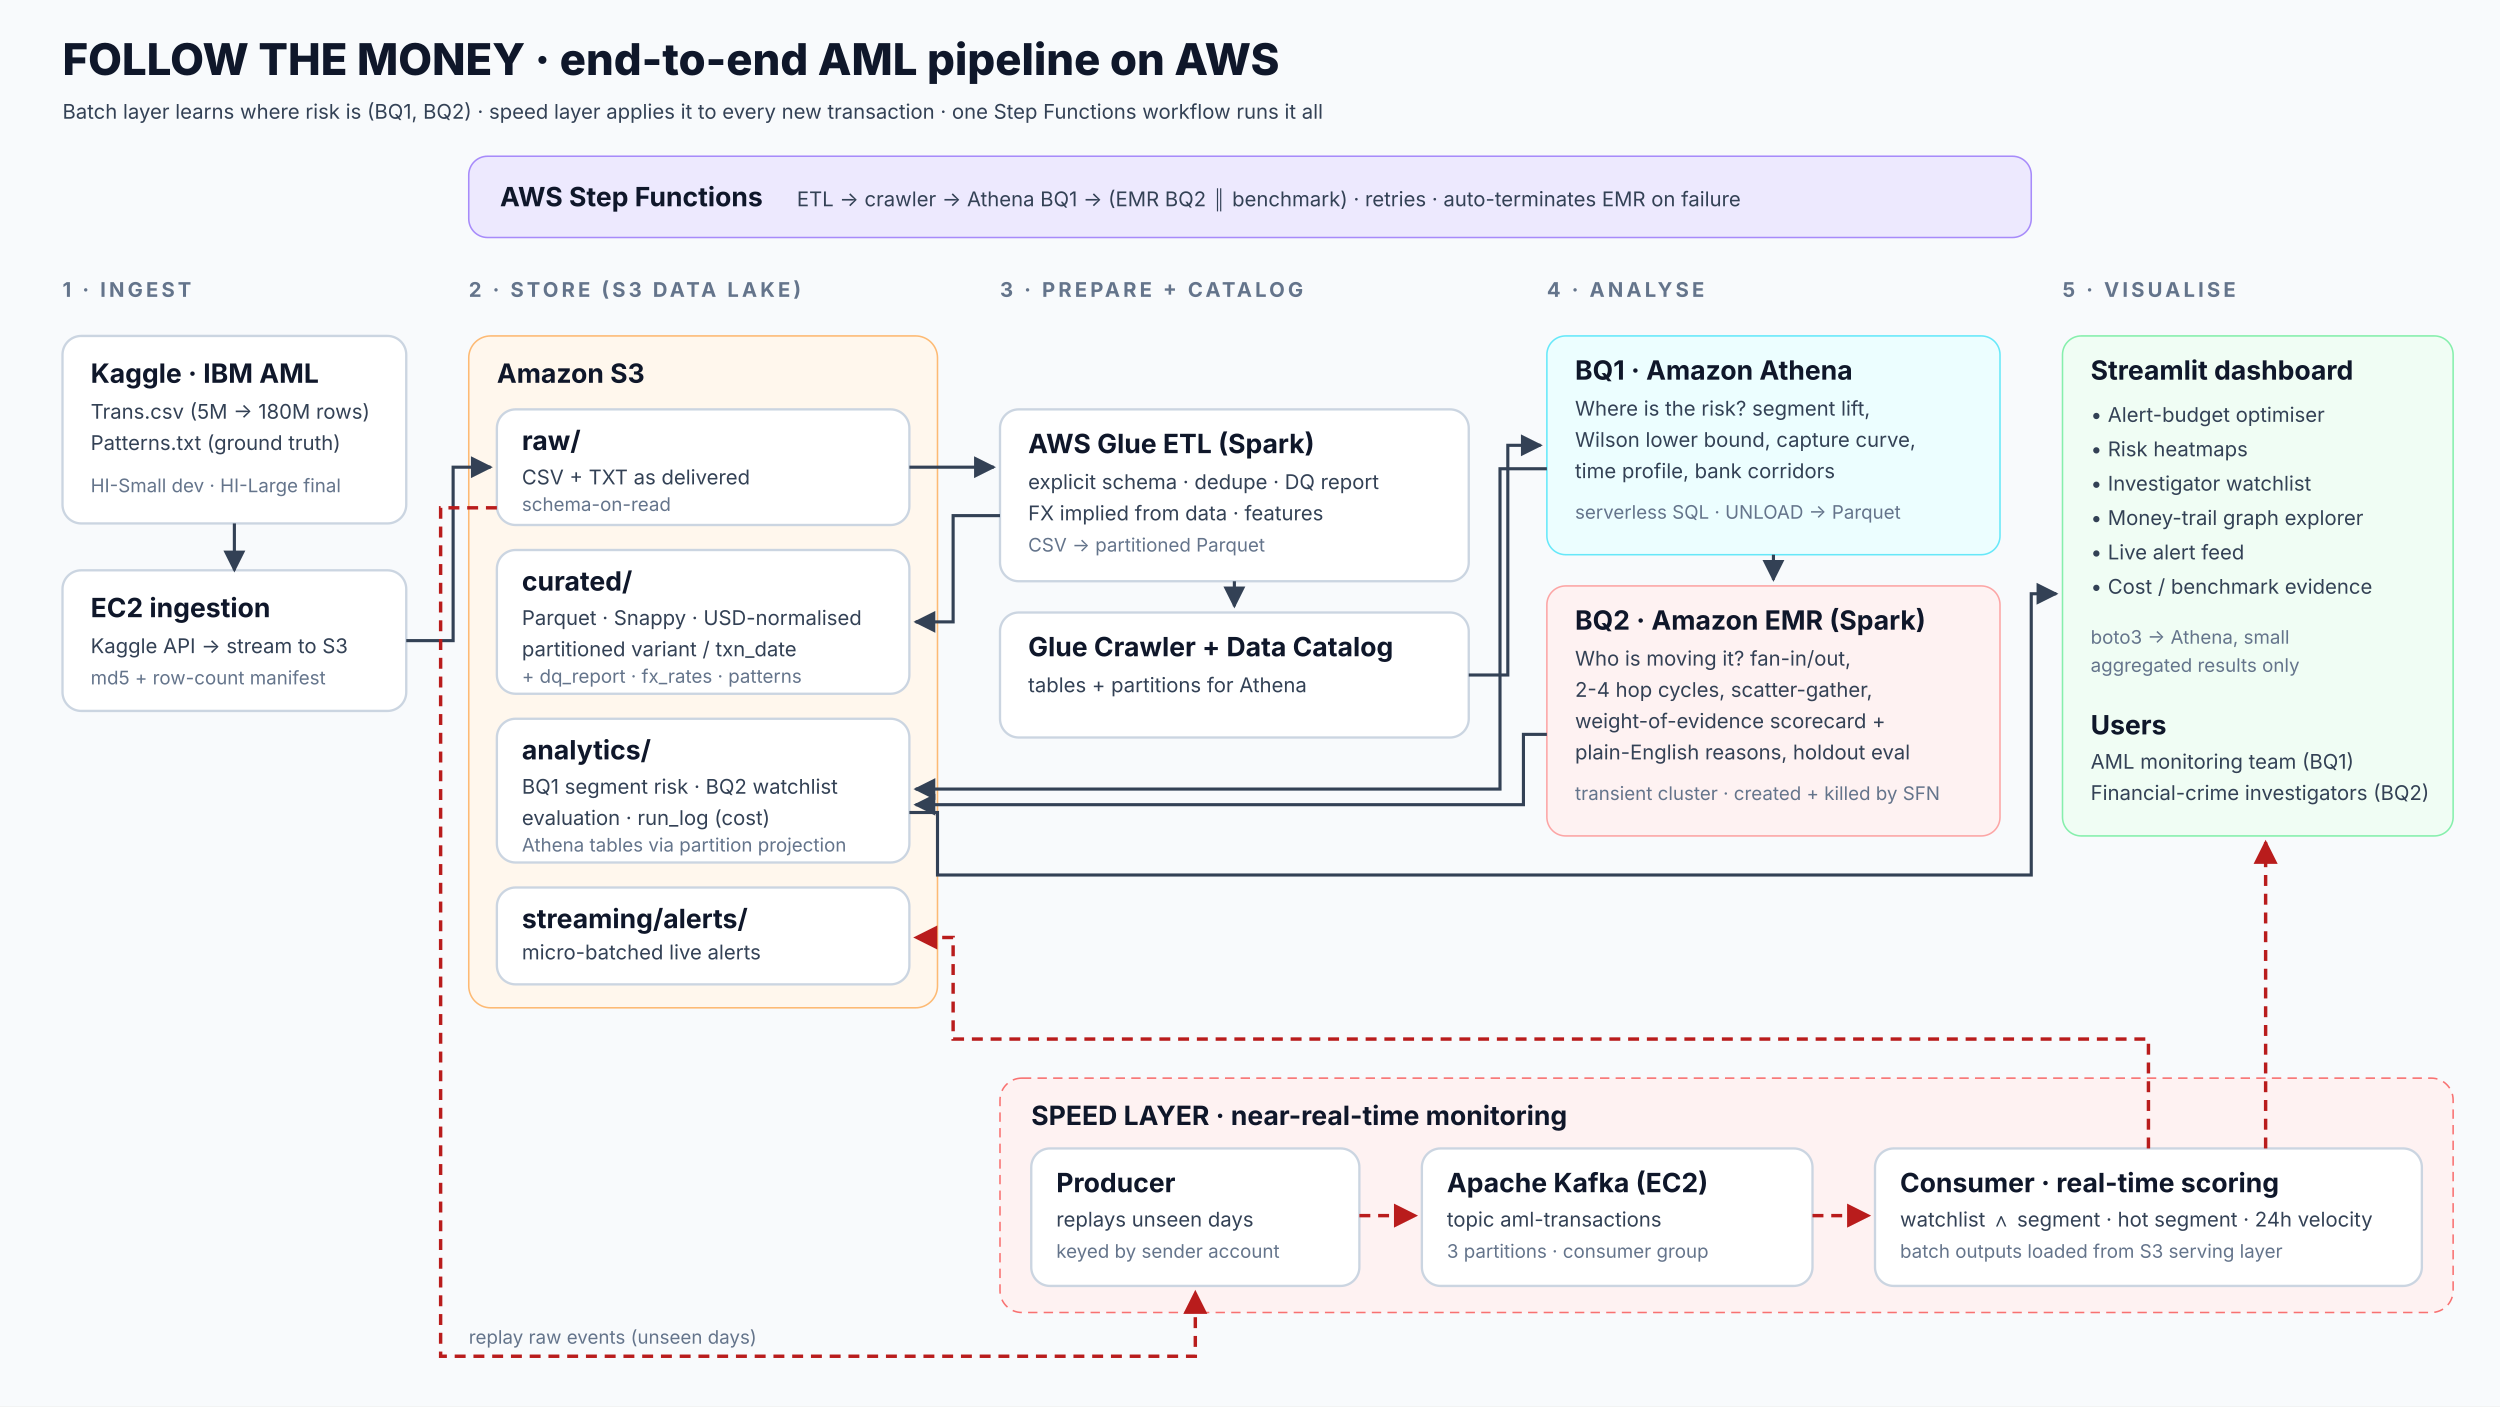
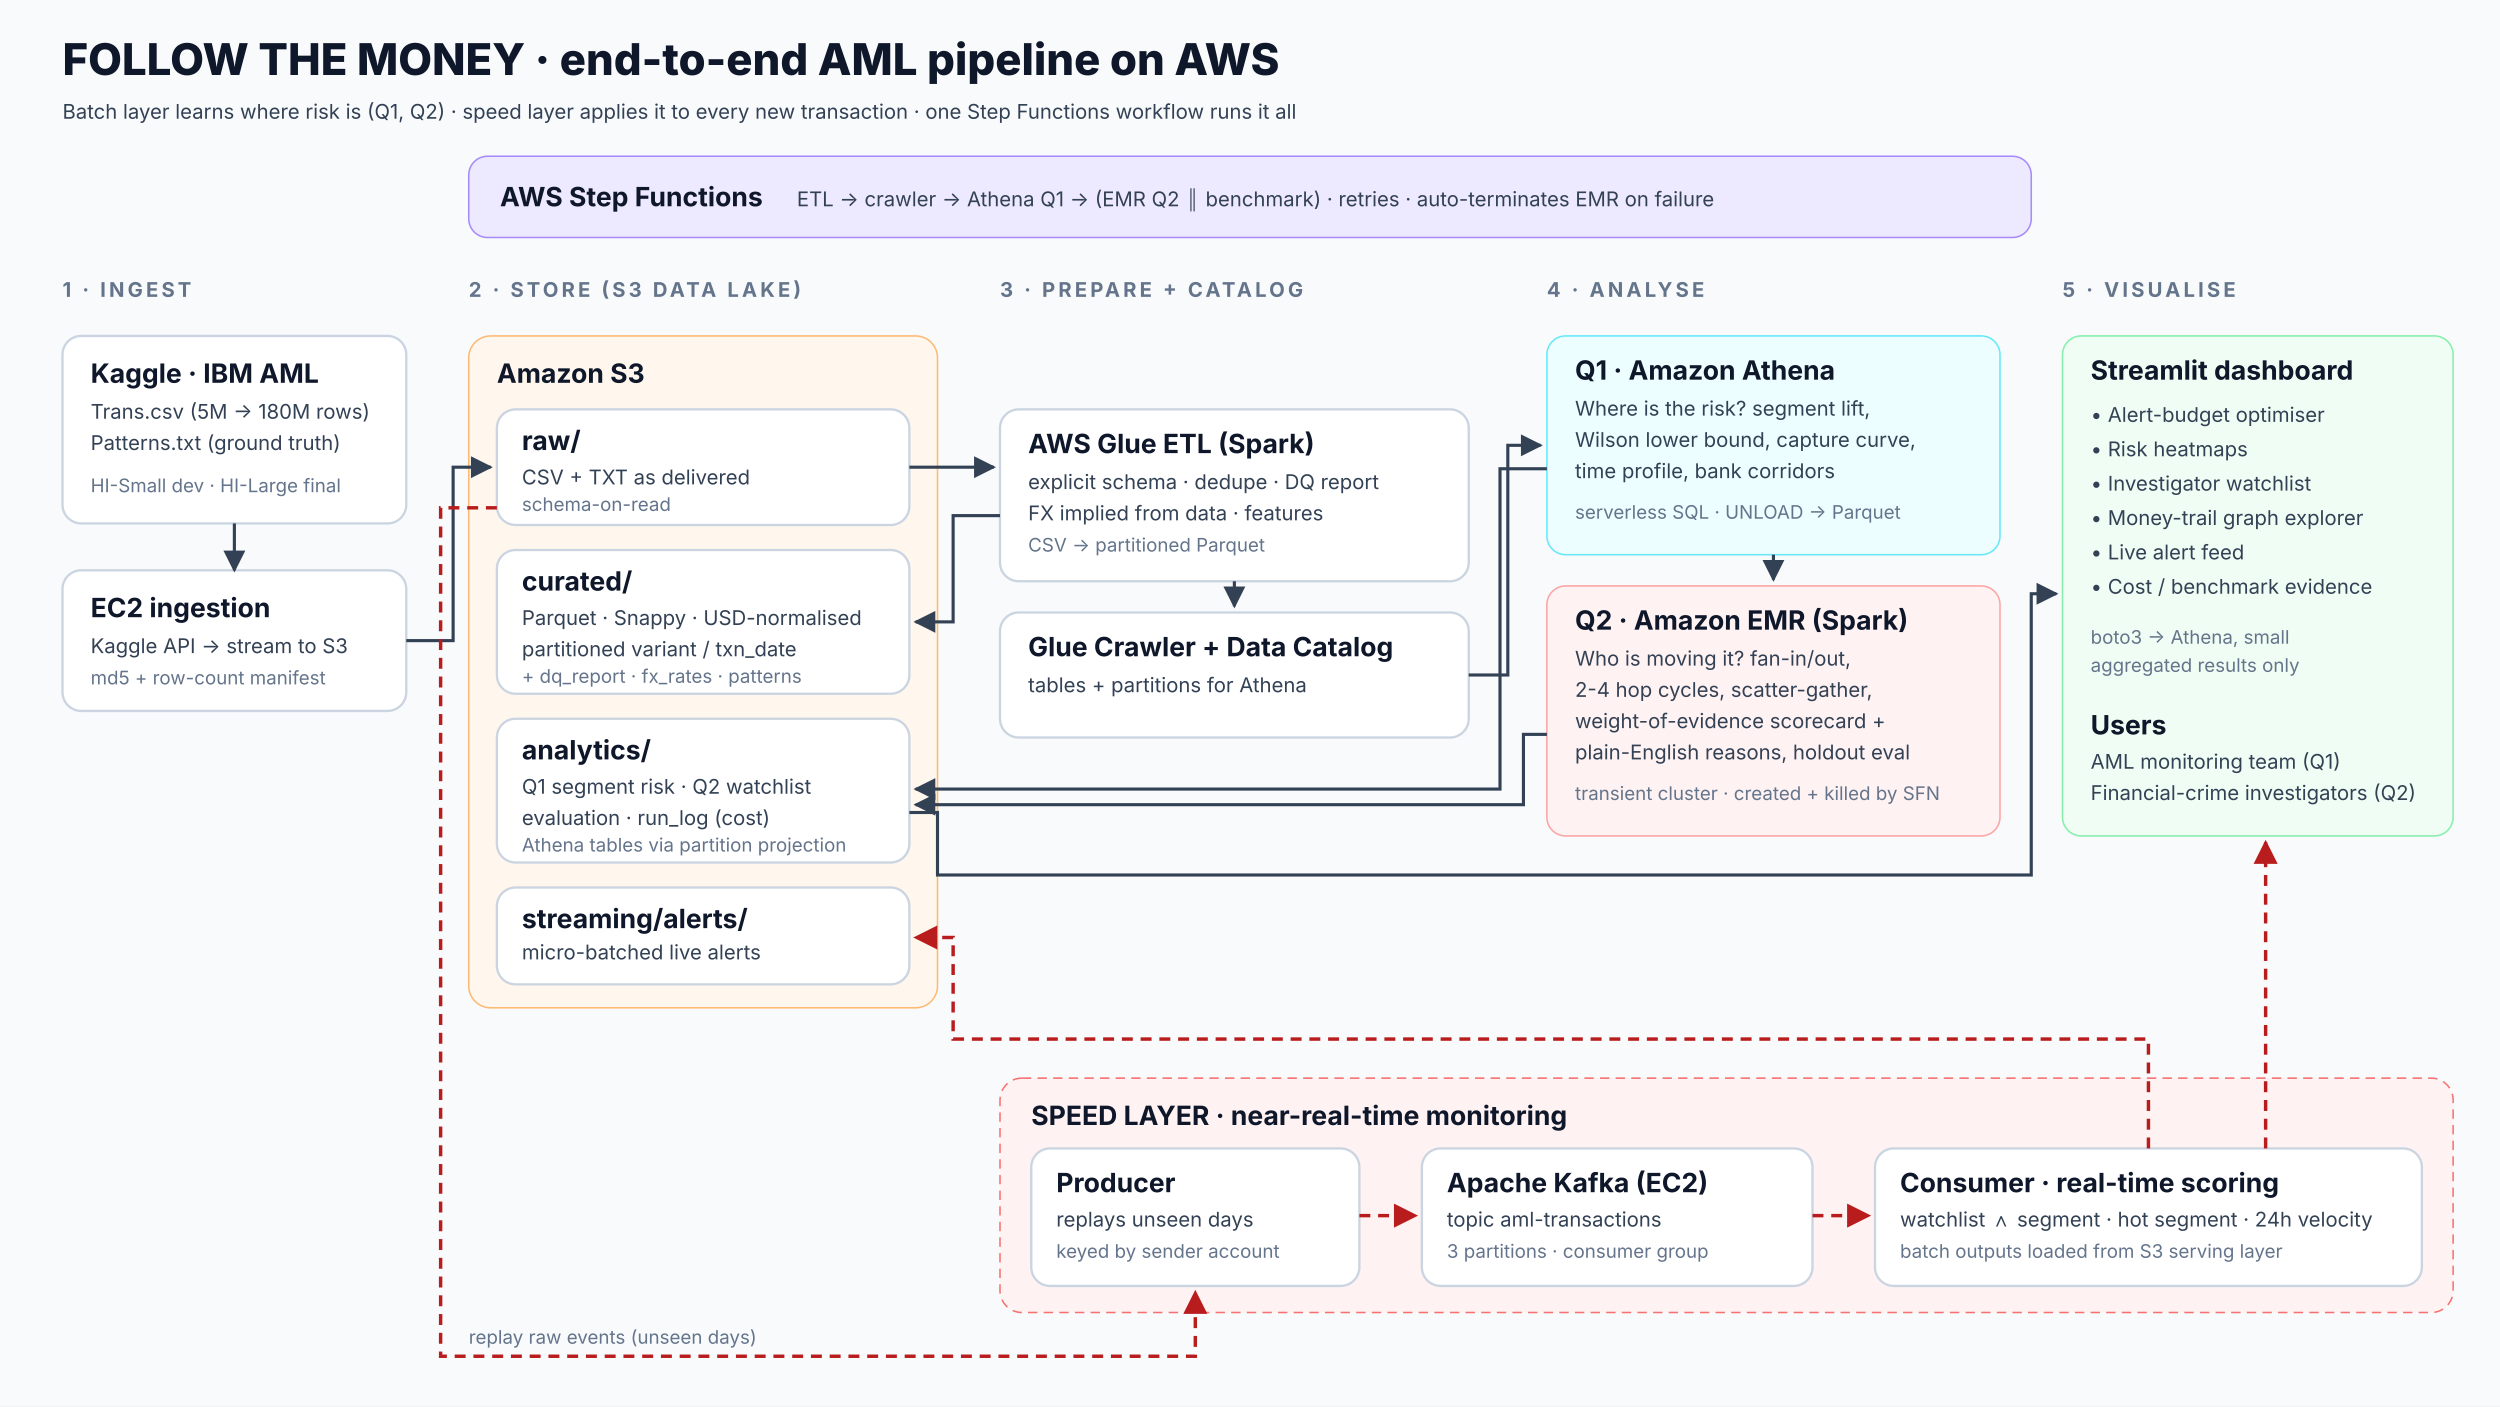
<svg xmlns="http://www.w3.org/2000/svg" viewBox="0 0 1600 900" width="1600" height="900" font-family="Inter, Helvetica, Arial, sans-serif">
  <defs>
    <marker id="a" viewBox="0 0 10 10" refX="9" refY="5" markerWidth="7" markerHeight="7" orient="auto-start-reverse">
      <path d="M0,0 L10,5 L0,10 z" fill="#334155" />
    </marker>
    <marker id="ar" viewBox="0 0 10 10" refX="9" refY="5" markerWidth="7" markerHeight="7" orient="auto-start-reverse">
      <path d="M0,0 L10,5 L0,10 z" fill="#b91c1c" />
    </marker>
    <style>
      .t{font-size:17px;font-weight:700;fill:#0f172a}
      .s{font-size:13px;fill:#334155}
      .x{font-size:12px;fill:#64748b}
      .lane{font-size:13px;font-weight:700;letter-spacing:2px;fill:#64748b}
      .box{fill:#fff;stroke:#cbd5e1;stroke-width:1.5;rx:12}
      .ln{stroke:#334155;stroke-width:2;fill:none;marker-end:url(#a)}
      .lr{stroke:#b91c1c;stroke-width:2.2;fill:none;marker-end:url(#ar);stroke-dasharray:7 5}
    </style>
  </defs>
  <rect width="1600" height="900" fill="#f8fafc" />
  <text x="40" y="48" font-size="28" font-weight="800" fill="#0f172a">FOLLOW THE MONEY · end-to-end AML pipeline on AWS</text>
-   <text x="40" y="76" class="s">Batch layer learns where risk is (BQ1, BQ2) · speed layer applies it to every new transaction · one Step Functions workflow runs it all</text>
+   <text x="40" y="76" class="s">Batch layer learns where risk is (Q1, Q2) · speed layer applies it to every new transaction · one Step Functions workflow runs it all</text>
  <rect x="300" y="100" width="1000" height="52" rx="12" fill="#ede9fe" stroke="#a78bfa" />
  <text x="320" y="132" class="t" fill="#4c1d95">AWS Step Functions</text>
-   <text x="510" y="132" class="s">ETL → crawler → Athena BQ1 → (EMR BQ2 ∥ benchmark) · retries · auto-terminates EMR on failure</text>
+   <text x="510" y="132" class="s">ETL → crawler → Athena Q1 → (EMR Q2 ∥ benchmark) · retries · auto-terminates EMR on failure</text>
  <text x="40" y="190" class="lane">1 · INGEST</text>
  <text x="300" y="190" class="lane">2 · STORE (S3 DATA LAKE)</text>
  <text x="640" y="190" class="lane">3 · PREPARE + CATALOG</text>
  <text x="990" y="190" class="lane">4 · ANALYSE</text>
  <text x="1320" y="190" class="lane">5 · VISUALISE</text>
  <rect x="40" y="215" width="220" height="120" class="box" />
  <text x="58" y="245" class="t">Kaggle · IBM AML</text>
  <text x="58" y="268" class="s">Trans.csv (5M → 180M rows)</text>
  <text x="58" y="288" class="s">Patterns.txt (ground truth)</text>
  <text x="58" y="315" class="x">HI-Small dev · HI-Large final</text>
  <rect x="40" y="365" width="220" height="90" class="box" />
  <text x="58" y="395" class="t">EC2 ingestion</text>
  <text x="58" y="418" class="s">Kaggle API → stream to S3</text>
  <text x="58" y="438" class="x">md5 + row-count manifest</text>
  <rect x="300" y="215" width="300" height="430" rx="14" fill="#fff7ed" stroke="#fdba74" />
  <text x="318" y="245" class="t" fill="#9a3412">Amazon S3</text>
  <rect x="318" y="262" width="264" height="74" class="box" />
  <text x="334" y="288" class="t">raw/</text>
  <text x="334" y="310" class="s">CSV + TXT as delivered</text>
  <text x="334" y="327" class="x">schema-on-read</text>
  <rect x="318" y="352" width="264" height="92" class="box" />
  <text x="334" y="378" class="t">curated/</text>
  <text x="334" y="400" class="s">Parquet · Snappy · USD-normalised</text>
  <text x="334" y="420" class="s">partitioned variant / txn_date</text>
  <text x="334" y="437" class="x">+ dq_report · fx_rates · patterns</text>
  <rect x="318" y="460" width="264" height="92" class="box" />
  <text x="334" y="486" class="t">analytics/</text>
-   <text x="334" y="508" class="s">BQ1 segment risk · BQ2 watchlist</text>
+   <text x="334" y="508" class="s">Q1 segment risk · Q2 watchlist</text>
  <text x="334" y="528" class="s">evaluation · run_log (cost)</text>
  <text x="334" y="545" class="x">Athena tables via partition projection</text>
  <rect x="318" y="568" width="264" height="62" class="box" />
  <text x="334" y="594" class="t">streaming/alerts/</text>
  <text x="334" y="614" class="s">micro-batched live alerts</text>
  <rect x="640" y="262" width="300" height="110" class="box" />
  <text x="658" y="290" class="t">AWS Glue ETL (Spark)</text>
  <text x="658" y="313" class="s">explicit schema · dedupe · DQ report</text>
  <text x="658" y="333" class="s">FX implied from data · features</text>
  <text x="658" y="353" class="x">CSV → partitioned Parquet</text>
  <rect x="640" y="392" width="300" height="80" class="box" />
  <text x="658" y="420" class="t">Glue Crawler + Data Catalog</text>
  <text x="658" y="443" class="s">tables + partitions for Athena</text>
  <rect x="990" y="215" width="290" height="140" rx="12" fill="#ecfeff" stroke="#67e8f9" />
-   <text x="1008" y="243" class="t" fill="#155e75">BQ1 · Amazon Athena</text>
+   <text x="1008" y="243" class="t" fill="#155e75">Q1 · Amazon Athena</text>
  <text x="1008" y="266" class="s">Where is the risk? segment lift,</text>
  <text x="1008" y="286" class="s">Wilson lower bound, capture curve,</text>
  <text x="1008" y="306" class="s">time profile, bank corridors</text>
  <text x="1008" y="332" class="x">serverless SQL · UNLOAD → Parquet</text>
  <rect x="990" y="375" width="290" height="160" rx="12" fill="#fef2f2" stroke="#fca5a5" />
-   <text x="1008" y="403" class="t" fill="#991b1b">BQ2 · Amazon EMR (Spark)</text>
+   <text x="1008" y="403" class="t" fill="#991b1b">Q2 · Amazon EMR (Spark)</text>
  <text x="1008" y="426" class="s">Who is moving it? fan-in/out,</text>
  <text x="1008" y="446" class="s">2-4 hop cycles, scatter-gather,</text>
  <text x="1008" y="466" class="s">weight-of-evidence scorecard +</text>
  <text x="1008" y="486" class="s">plain-English reasons, holdout eval</text>
  <text x="1008" y="512" class="x">transient cluster · created + killed by SFN</text>
  <rect x="1320" y="215" width="250" height="320" rx="12" fill="#f0fdf4" stroke="#86efac" />
  <text x="1338" y="243" class="t" fill="#166534">Streamlit dashboard</text>
  <text x="1338" y="270" class="s">• Alert-budget optimiser</text>
  <text x="1338" y="292" class="s">• Risk heatmaps</text>
  <text x="1338" y="314" class="s">• Investigator watchlist</text>
  <text x="1338" y="336" class="s">• Money-trail graph explorer</text>
  <text x="1338" y="358" class="s">• Live alert feed</text>
  <text x="1338" y="380" class="s">• Cost / benchmark evidence</text>
  <text x="1338" y="412" class="x">boto3 → Athena, small</text>
  <text x="1338" y="430" class="x">aggregated results only</text>
  <text x="1338" y="470" class="t" font-size="14">Users</text>
-   <text x="1338" y="492" class="s">AML monitoring team (BQ1)</text>
-   <text x="1338" y="512" class="s">Financial-crime investigators (BQ2)</text>
+   <text x="1338" y="492" class="s">AML monitoring team (Q1)</text>
+   <text x="1338" y="512" class="s">Financial-crime investigators (Q2)</text>
  <rect x="640" y="690" width="930" height="150" rx="14" fill="#fef2f2" stroke="#f87171" stroke-dasharray="6 4" />
  <text x="660" y="720" class="t" fill="#991b1b">SPEED LAYER · near-real-time monitoring</text>
  <rect x="660" y="735" width="210" height="88" class="box" />
  <text x="676" y="763" class="t">Producer</text>
  <text x="676" y="785" class="s">replays unseen days</text>
  <text x="676" y="805" class="x">keyed by sender account</text>
  <rect x="910" y="735" width="250" height="88" class="box" />
  <text x="926" y="763" class="t">Apache Kafka (EC2)</text>
  <text x="926" y="785" class="s">topic aml-transactions</text>
  <text x="926" y="805" class="x">3 partitions · consumer group</text>
  <rect x="1200" y="735" width="350" height="88" class="box" />
  <text x="1216" y="763" class="t">Consumer · real-time scoring</text>
  <text x="1216" y="785" class="s">watchlist ∧ segment · hot segment · 24h velocity</text>
  <text x="1216" y="805" class="x">batch outputs loaded from S3 serving layer</text>
  <path class="ln" d="M150 335 L150 365" />
  <path class="ln" d="M260 410 L290 410 L290 299 L314 299" />
  <path class="ln" d="M582 299 L636 299" />
  <path class="ln" d="M790 372 L790 388" />
  <path class="ln" d="M640 330 L610 330 L610 398 L586 398" />
  <path class="ln" d="M940 432 L965 432 L965 285 L986 285" />
  <path class="ln" d="M1135 355 L1135 371" />
  <path class="ln" d="M990 300 L960 300 L960 505 L586 505" />
  <path class="ln" d="M990 470 L975 470 L975 515 L586 515" />
  <path class="ln" d="M582 520 L600 520 L600 560 L1300 560 L1300 380 L1316 380" />
  <path class="lr" d="M318 325 L282 325 L282 868 L765 868 L765 827" />
  <path class="lr" d="M870 778 L906 778" />
  <path class="lr" d="M1160 778 L1196 778" />
  <path class="lr" d="M1375 735 L1375 665 L610 665 L610 600 L586 600" />
  <path class="lr" d="M1450 735 L1450 539" />
  <text x="300" y="860" class="x" fill="#b91c1c">replay raw events (unseen days)</text>
</svg>
